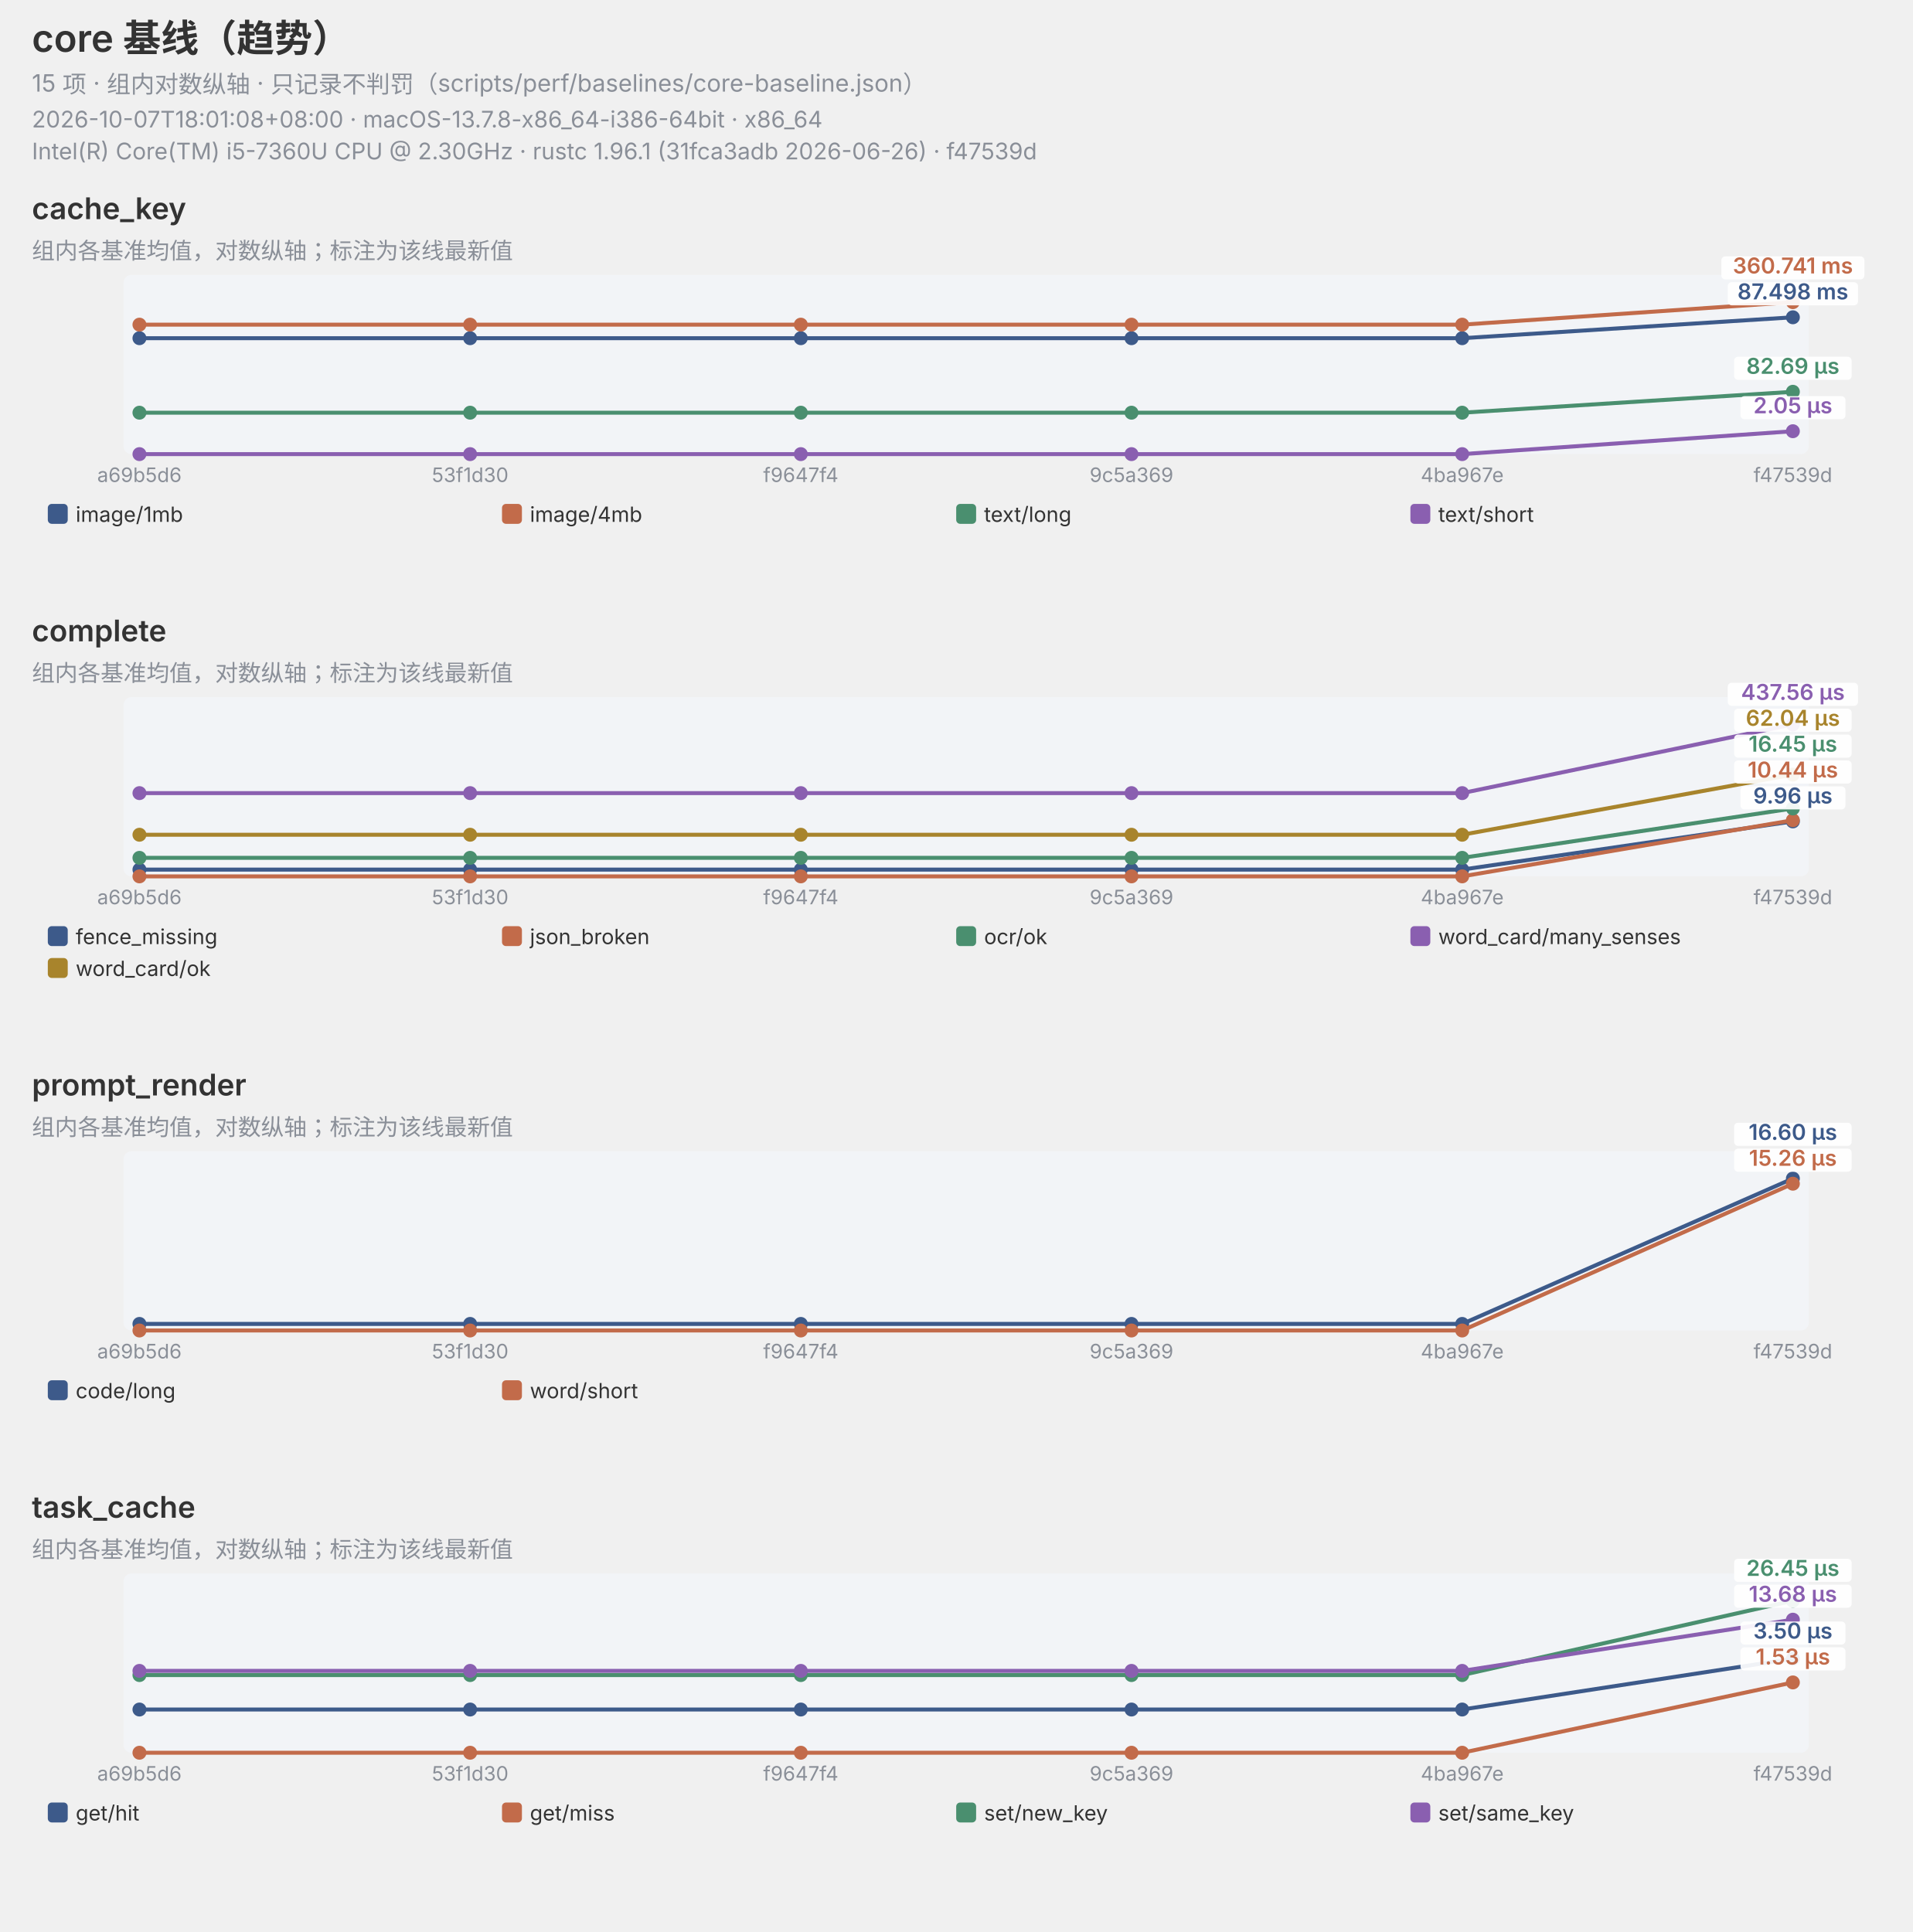
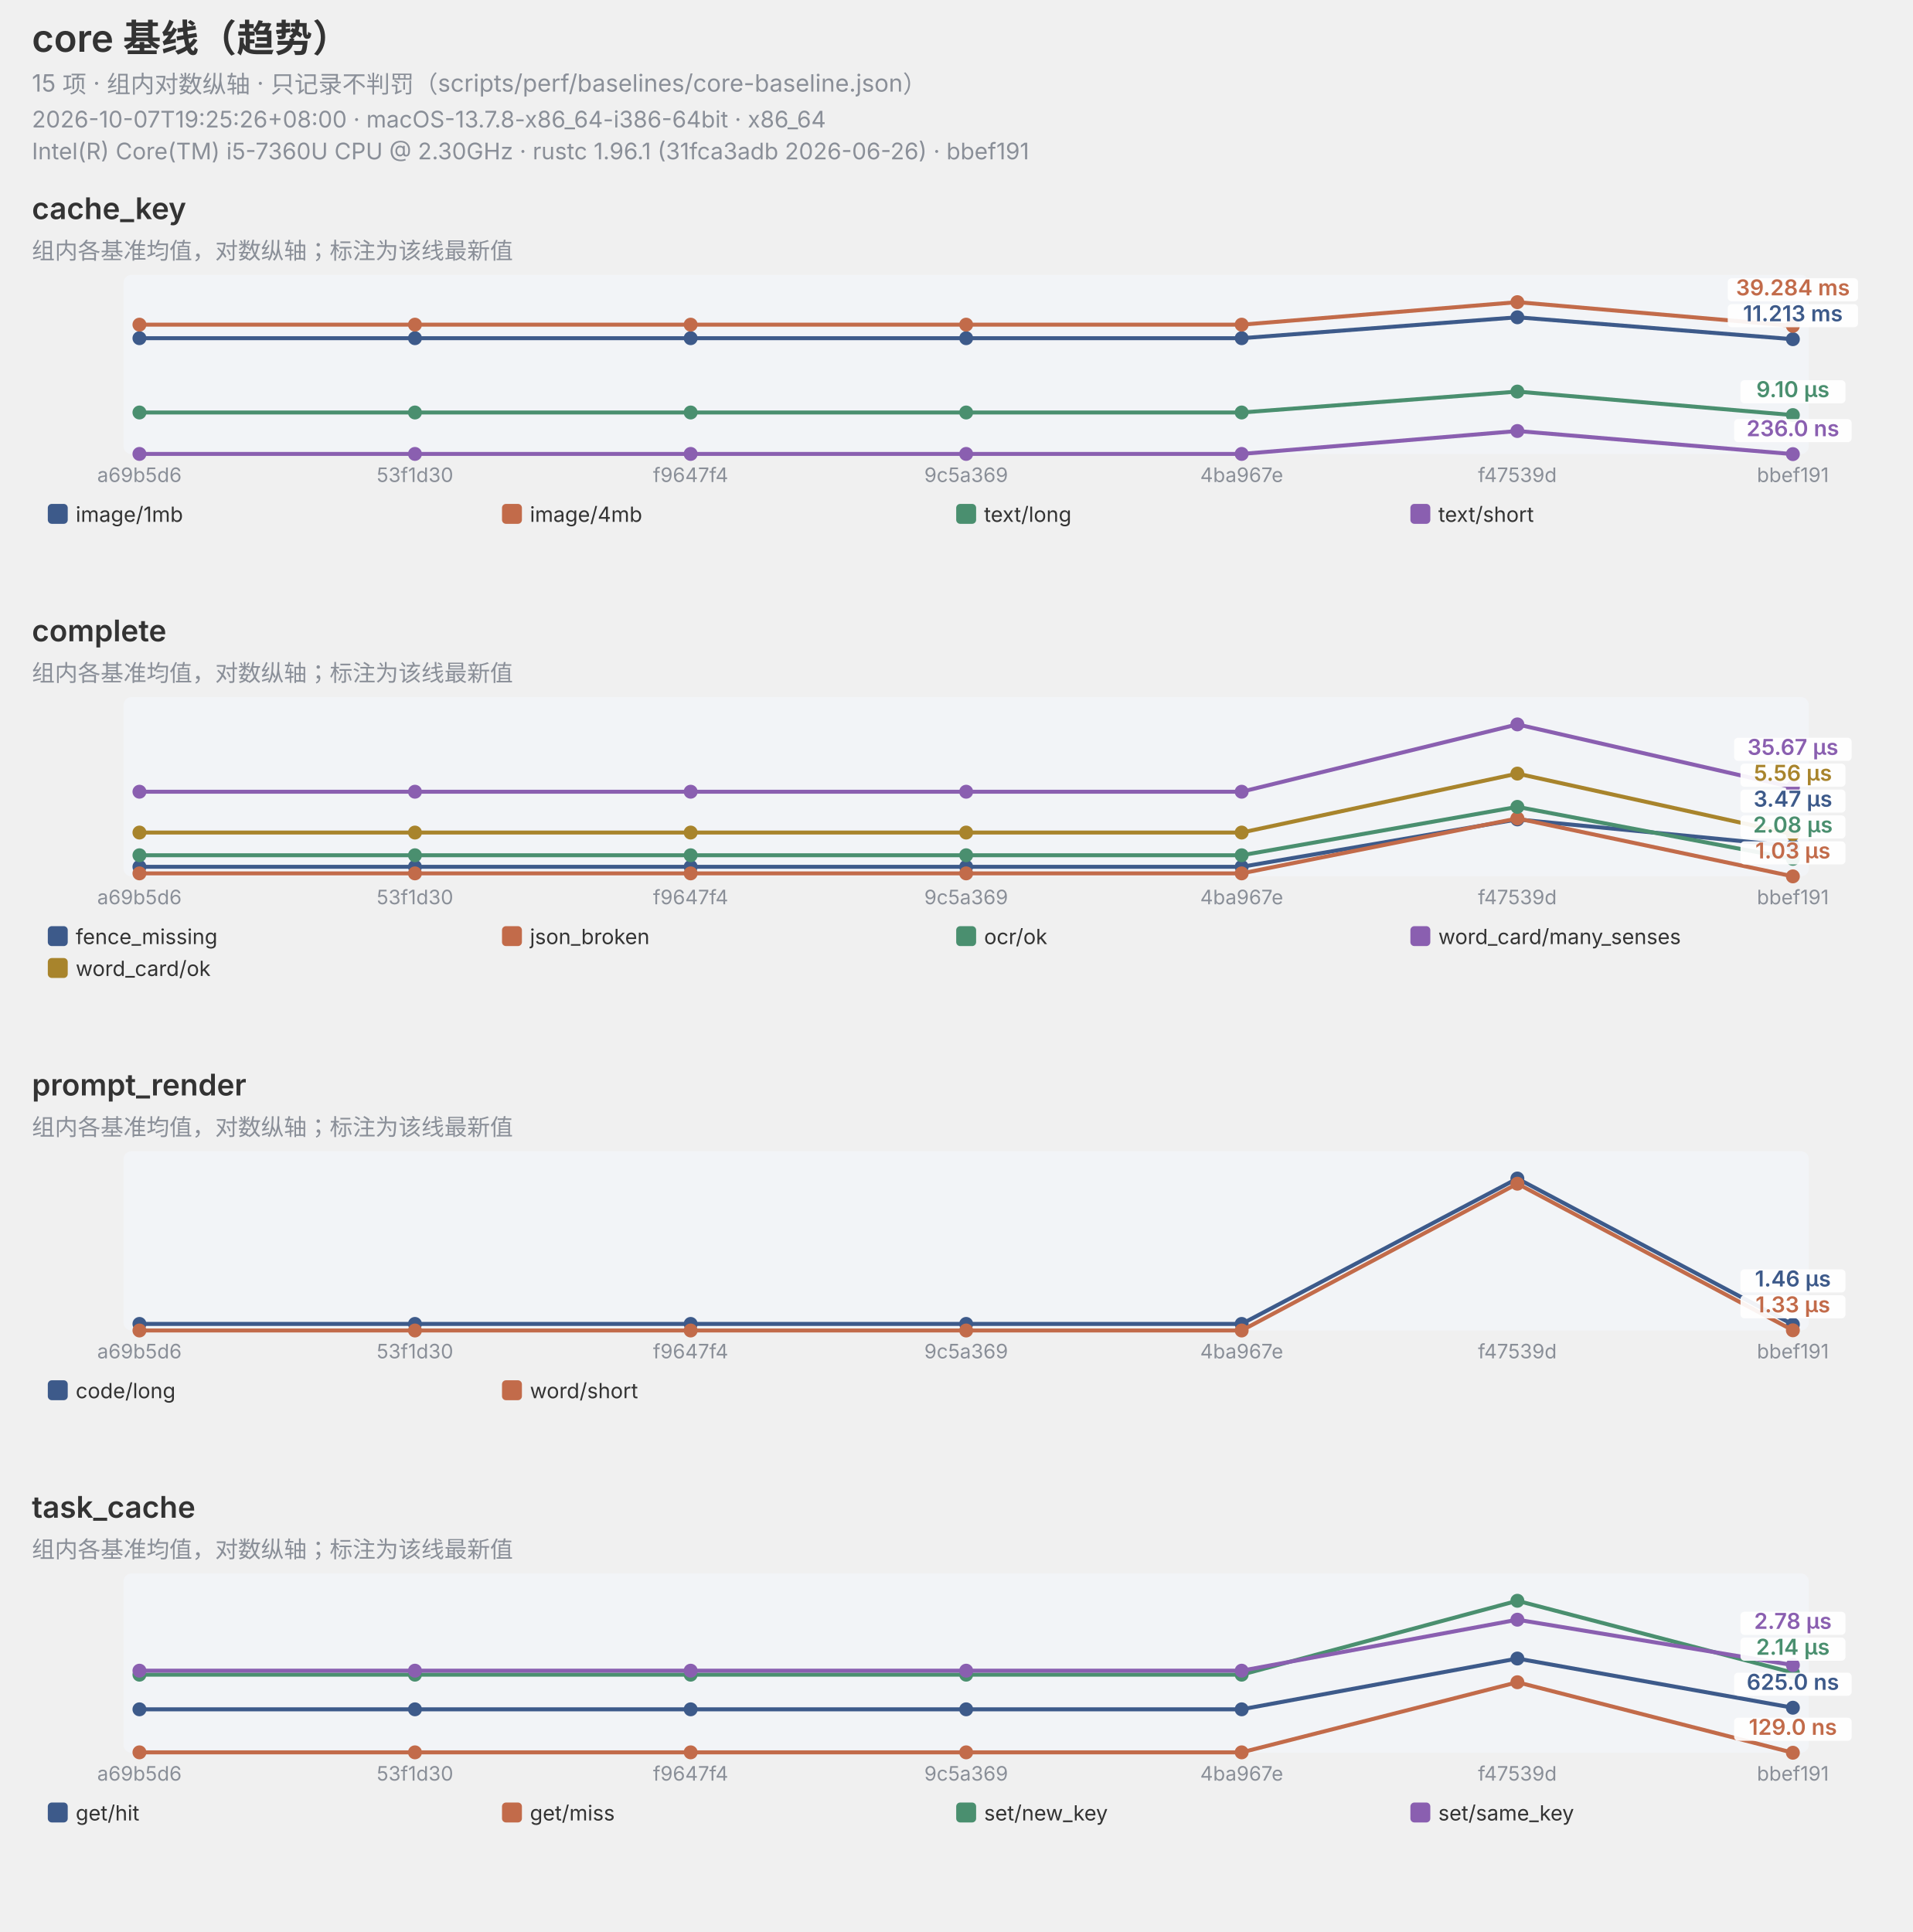
<svg xmlns="http://www.w3.org/2000/svg" width="960" height="970" viewBox="0 0 960 970" font-family="-apple-system, PingFang SC, Hiragino Sans GB, Microsoft YaHei, sans-serif">
  <text x="16.0" y="46.0" font-size="12" fill="#8a8f98" font-weight="400" text-anchor="start">15 项 · 组内对数纵轴 · 只记录不判罚（scripts/perf/baselines/core-baseline.json）</text>
-   <text x="16.0" y="64.0" font-size="11.5" fill="#8a8f98" font-weight="400" text-anchor="start">2026-10-07T18:01:08+08:00 · macOS-13.7.8-x86_64-i386-64bit · x86_64</text>
-   <text x="16.0" y="80.0" font-size="11.5" fill="#8a8f98" font-weight="400" text-anchor="start">Intel(R) Core(TM) i5-7360U CPU @ 2.30GHz · rustc 1.96.1 (31fca3adb 2026-06-26) · f47539d</text>
+   <text x="16.0" y="64.0" font-size="11.5" fill="#8a8f98" font-weight="400" text-anchor="start">2026-10-07T19:25:26+08:00 · macOS-13.7.8-x86_64-i386-64bit · x86_64</text>
+   <text x="16.0" y="80.0" font-size="11.5" fill="#8a8f98" font-weight="400" text-anchor="start">Intel(R) Core(TM) i5-7360U CPU @ 2.30GHz · rustc 1.96.1 (31fca3adb 2026-06-26) · bbef191</text>
  <text x="16.0" y="110.0" font-size="15" fill="#333333" font-weight="600" text-anchor="start">cache_key</text>
  <text x="16.0" y="130.0" font-size="11.5" fill="#8a8f98" font-weight="400" text-anchor="start">组内各基准均值，对数纵轴；标注为该线最新值</text>
  <rect x="62.0" y="138.0" width="846.0" height="90" fill="#f2f4f7" rx="4" />
-   <polyline points="70.0,169.8 236.0,169.8 402.0,169.8 568.0,169.8 734.0,169.8 900.0,159.3" fill="none" stroke="#3d5a8a" stroke-width="2" />
+   <polyline points="70.0,169.8 208.3,169.8 346.7,169.8 485.0,169.8 623.3,169.8 761.7,159.3 900.0,170.3" fill="none" stroke="#3d5a8a" stroke-width="2" />
  <circle cx="70.0" cy="169.8" r="3.5" fill="#3d5a8a" />
-   <circle cx="236.0" cy="169.8" r="3.5" fill="#3d5a8a" />
-   <circle cx="402.0" cy="169.8" r="3.5" fill="#3d5a8a" />
-   <circle cx="568.0" cy="169.8" r="3.5" fill="#3d5a8a" />
-   <circle cx="734.0" cy="169.8" r="3.5" fill="#3d5a8a" />
-   <circle cx="900.0" cy="159.3" r="3.5" fill="#3d5a8a" />
-   <polyline points="70.0,163.0 236.0,163.0 402.0,163.0 568.0,163.0 734.0,163.0 900.0,151.7" fill="none" stroke="#c26b4a" stroke-width="2" />
+   <circle cx="208.3" cy="169.8" r="3.5" fill="#3d5a8a" />
+   <circle cx="346.7" cy="169.8" r="3.5" fill="#3d5a8a" />
+   <circle cx="485.0" cy="169.8" r="3.5" fill="#3d5a8a" />
+   <circle cx="623.3" cy="169.8" r="3.5" fill="#3d5a8a" />
+   <circle cx="761.7" cy="159.3" r="3.5" fill="#3d5a8a" />
+   <circle cx="900.0" cy="170.3" r="3.5" fill="#3d5a8a" />
+   <polyline points="70.0,163.0 208.3,163.0 346.7,163.0 485.0,163.0 623.3,163.0 761.7,151.7 900.0,163.6" fill="none" stroke="#c26b4a" stroke-width="2" />
  <circle cx="70.0" cy="163.0" r="3.5" fill="#c26b4a" />
-   <circle cx="236.0" cy="163.0" r="3.5" fill="#c26b4a" />
-   <circle cx="402.0" cy="163.0" r="3.5" fill="#c26b4a" />
-   <circle cx="568.0" cy="163.0" r="3.5" fill="#c26b4a" />
-   <circle cx="734.0" cy="163.0" r="3.5" fill="#c26b4a" />
-   <circle cx="900.0" cy="151.7" r="3.5" fill="#c26b4a" />
-   <polyline points="70.0,207.2 236.0,207.2 402.0,207.2 568.0,207.2 734.0,207.2 900.0,196.7" fill="none" stroke="#4a8f6f" stroke-width="2" />
-   <circle cx="70.0" cy="207.2" r="3.5" fill="#4a8f6f" />
-   <circle cx="236.0" cy="207.2" r="3.5" fill="#4a8f6f" />
-   <circle cx="402.0" cy="207.2" r="3.5" fill="#4a8f6f" />
-   <circle cx="568.0" cy="207.2" r="3.5" fill="#4a8f6f" />
-   <circle cx="734.0" cy="207.2" r="3.5" fill="#4a8f6f" />
-   <circle cx="900.0" cy="196.7" r="3.5" fill="#4a8f6f" />
-   <polyline points="70.0,228.0 236.0,228.0 402.0,228.0 568.0,228.0 734.0,228.0 900.0,216.5" fill="none" stroke="#8a5fb0" stroke-width="2" />
-   <circle cx="70.0" cy="228.0" r="3.5" fill="#8a5fb0" />
-   <circle cx="236.0" cy="228.0" r="3.5" fill="#8a5fb0" />
-   <circle cx="402.0" cy="228.0" r="3.5" fill="#8a5fb0" />
-   <circle cx="568.0" cy="228.0" r="3.5" fill="#8a5fb0" />
-   <circle cx="734.0" cy="228.0" r="3.5" fill="#8a5fb0" />
-   <circle cx="900.0" cy="216.5" r="3.5" fill="#8a5fb0" />
-   <rect x="873.7" y="198.9" width="52.7" height="11.6" fill="#ffffff" fill-opacity="0.92" rx="2" />
-   <text x="900.0" y="207.5" font-size="11" fill="#8a5fb0" font-weight="600" text-anchor="middle">2.05 µs</text>
-   <rect x="870.5" y="179.1" width="59.0" height="11.6" fill="#ffffff" fill-opacity="0.92" rx="2" />
-   <text x="900.0" y="187.7" font-size="11" fill="#4a8f6f" font-weight="600" text-anchor="middle">82.69 µs</text>
-   <rect x="867.3" y="141.7" width="65.4" height="11.6" fill="#ffffff" fill-opacity="0.92" rx="2" />
-   <text x="900.0" y="150.3" font-size="11" fill="#3d5a8a" font-weight="600" text-anchor="middle">87.498 ms</text>
-   <rect x="864.1" y="128.7" width="71.8" height="11.6" fill="#ffffff" fill-opacity="0.92" rx="2" />
-   <text x="900.0" y="137.3" font-size="11" fill="#c26b4a" font-weight="600" text-anchor="middle">360.741 ms</text>
+   <circle cx="208.3" cy="163.0" r="3.5" fill="#c26b4a" />
+   <circle cx="346.7" cy="163.0" r="3.5" fill="#c26b4a" />
+   <circle cx="485.0" cy="163.0" r="3.5" fill="#c26b4a" />
+   <circle cx="623.3" cy="163.0" r="3.5" fill="#c26b4a" />
+   <circle cx="761.7" cy="151.7" r="3.5" fill="#c26b4a" />
+   <circle cx="900.0" cy="163.6" r="3.5" fill="#c26b4a" />
+   <polyline points="70.0,207.1 208.3,207.1 346.7,207.1 485.0,207.1 623.3,207.1 761.7,196.6 900.0,208.4" fill="none" stroke="#4a8f6f" stroke-width="2" />
+   <circle cx="70.0" cy="207.1" r="3.5" fill="#4a8f6f" />
+   <circle cx="208.3" cy="207.1" r="3.5" fill="#4a8f6f" />
+   <circle cx="346.7" cy="207.1" r="3.5" fill="#4a8f6f" />
+   <circle cx="485.0" cy="207.1" r="3.5" fill="#4a8f6f" />
+   <circle cx="623.3" cy="207.1" r="3.5" fill="#4a8f6f" />
+   <circle cx="761.7" cy="196.6" r="3.5" fill="#4a8f6f" />
+   <circle cx="900.0" cy="208.4" r="3.5" fill="#4a8f6f" />
+   <polyline points="70.0,227.9 208.3,227.9 346.7,227.9 485.0,227.9 623.3,227.9 761.7,216.4 900.0,228.0" fill="none" stroke="#8a5fb0" stroke-width="2" />
+   <circle cx="70.0" cy="227.9" r="3.5" fill="#8a5fb0" />
+   <circle cx="208.3" cy="227.9" r="3.5" fill="#8a5fb0" />
+   <circle cx="346.7" cy="227.9" r="3.5" fill="#8a5fb0" />
+   <circle cx="485.0" cy="227.9" r="3.5" fill="#8a5fb0" />
+   <circle cx="623.3" cy="227.9" r="3.5" fill="#8a5fb0" />
+   <circle cx="761.7" cy="216.4" r="3.5" fill="#8a5fb0" />
+   <circle cx="900.0" cy="228.0" r="3.5" fill="#8a5fb0" />
+   <rect x="870.5" y="210.4" width="59.0" height="11.6" fill="#ffffff" fill-opacity="0.92" rx="2" />
+   <text x="900.0" y="219.0" font-size="11" fill="#8a5fb0" font-weight="600" text-anchor="middle">236.0 ns</text>
+   <rect x="873.7" y="190.9" width="52.7" height="11.6" fill="#ffffff" fill-opacity="0.92" rx="2" />
+   <text x="900.0" y="199.4" font-size="11" fill="#4a8f6f" font-weight="600" text-anchor="middle">9.10 µs</text>
+   <rect x="867.3" y="152.7" width="65.4" height="11.6" fill="#ffffff" fill-opacity="0.92" rx="2" />
+   <text x="900.0" y="161.3" font-size="11" fill="#3d5a8a" font-weight="600" text-anchor="middle">11.213 ms</text>
+   <rect x="867.3" y="139.7" width="65.4" height="11.6" fill="#ffffff" fill-opacity="0.92" rx="2" />
+   <text x="900.0" y="148.3" font-size="11" fill="#c26b4a" font-weight="600" text-anchor="middle">39.284 ms</text>
  <text x="70.0" y="242.0" font-size="10" fill="#8a8f98" font-weight="400" text-anchor="middle">a69b5d6</text>
-   <text x="236.0" y="242.0" font-size="10" fill="#8a8f98" font-weight="400" text-anchor="middle">53f1d30</text>
-   <text x="402.0" y="242.0" font-size="10" fill="#8a8f98" font-weight="400" text-anchor="middle">f9647f4</text>
-   <text x="568.0" y="242.0" font-size="10" fill="#8a8f98" font-weight="400" text-anchor="middle">9c5a369</text>
-   <text x="734.0" y="242.0" font-size="10" fill="#8a8f98" font-weight="400" text-anchor="middle">4ba967e</text>
-   <text x="900.0" y="242.0" font-size="10" fill="#8a8f98" font-weight="400" text-anchor="middle">f47539d</text>
+   <text x="208.3" y="242.0" font-size="10" fill="#8a8f98" font-weight="400" text-anchor="middle">53f1d30</text>
+   <text x="346.7" y="242.0" font-size="10" fill="#8a8f98" font-weight="400" text-anchor="middle">f9647f4</text>
+   <text x="485.0" y="242.0" font-size="10" fill="#8a8f98" font-weight="400" text-anchor="middle">9c5a369</text>
+   <text x="623.3" y="242.0" font-size="10" fill="#8a8f98" font-weight="400" text-anchor="middle">4ba967e</text>
+   <text x="761.7" y="242.0" font-size="10" fill="#8a8f98" font-weight="400" text-anchor="middle">f47539d</text>
+   <text x="900.0" y="242.0" font-size="10" fill="#8a8f98" font-weight="400" text-anchor="middle">bbef191</text>
  <rect x="24.0" y="253.0" width="10.0" height="10" fill="#3d5a8a" rx="2" />
  <text x="38.0" y="262.0" font-size="10.5" fill="#333333" font-weight="400" text-anchor="start">image/1mb</text>
  <rect x="252.0" y="253.0" width="10.0" height="10" fill="#c26b4a" rx="2" />
  <text x="266.0" y="262.0" font-size="10.5" fill="#333333" font-weight="400" text-anchor="start">image/4mb</text>
  <rect x="480.0" y="253.0" width="10.0" height="10" fill="#4a8f6f" rx="2" />
  <text x="494.0" y="262.0" font-size="10.5" fill="#333333" font-weight="400" text-anchor="start">text/long</text>
  <rect x="708.0" y="253.0" width="10.0" height="10" fill="#8a5fb0" rx="2" />
  <text x="722.0" y="262.0" font-size="10.5" fill="#333333" font-weight="400" text-anchor="start">text/short</text>
  <text x="16.0" y="322.0" font-size="15" fill="#333333" font-weight="600" text-anchor="start">complete</text>
  <text x="16.0" y="342.0" font-size="11.5" fill="#8a8f98" font-weight="400" text-anchor="start">组内各基准均值，对数纵轴；标注为该线最新值</text>
  <rect x="62.0" y="350.0" width="846.0" height="90" fill="#f2f4f7" rx="4" />
-   <polyline points="70.0,436.6 236.0,436.6 402.0,436.6 568.0,436.6 734.0,436.6 900.0,412.4" fill="none" stroke="#3d5a8a" stroke-width="2" />
-   <circle cx="70.0" cy="436.6" r="3.5" fill="#3d5a8a" />
-   <circle cx="236.0" cy="436.6" r="3.5" fill="#3d5a8a" />
-   <circle cx="402.0" cy="436.6" r="3.5" fill="#3d5a8a" />
-   <circle cx="568.0" cy="436.6" r="3.5" fill="#3d5a8a" />
-   <circle cx="734.0" cy="436.6" r="3.5" fill="#3d5a8a" />
-   <circle cx="900.0" cy="412.4" r="3.5" fill="#3d5a8a" />
-   <polyline points="70.0,440.0 236.0,440.0 402.0,440.0 568.0,440.0 734.0,440.0 900.0,411.8" fill="none" stroke="#c26b4a" stroke-width="2" />
-   <circle cx="70.0" cy="440.0" r="3.5" fill="#c26b4a" />
-   <circle cx="236.0" cy="440.0" r="3.5" fill="#c26b4a" />
-   <circle cx="402.0" cy="440.0" r="3.5" fill="#c26b4a" />
-   <circle cx="568.0" cy="440.0" r="3.5" fill="#c26b4a" />
-   <circle cx="734.0" cy="440.0" r="3.5" fill="#c26b4a" />
-   <circle cx="900.0" cy="411.8" r="3.5" fill="#c26b4a" />
-   <polyline points="70.0,430.7 236.0,430.7 402.0,430.7 568.0,430.7 734.0,430.7 900.0,405.9" fill="none" stroke="#4a8f6f" stroke-width="2" />
-   <circle cx="70.0" cy="430.7" r="3.5" fill="#4a8f6f" />
-   <circle cx="236.0" cy="430.7" r="3.5" fill="#4a8f6f" />
-   <circle cx="402.0" cy="430.7" r="3.5" fill="#4a8f6f" />
-   <circle cx="568.0" cy="430.7" r="3.5" fill="#4a8f6f" />
-   <circle cx="734.0" cy="430.7" r="3.5" fill="#4a8f6f" />
-   <circle cx="900.0" cy="405.9" r="3.5" fill="#4a8f6f" />
-   <polyline points="70.0,398.2 236.0,398.2 402.0,398.2 568.0,398.2 734.0,398.2 900.0,363.7" fill="none" stroke="#8a5fb0" stroke-width="2" />
-   <circle cx="70.0" cy="398.2" r="3.5" fill="#8a5fb0" />
-   <circle cx="236.0" cy="398.2" r="3.5" fill="#8a5fb0" />
-   <circle cx="402.0" cy="398.2" r="3.5" fill="#8a5fb0" />
-   <circle cx="568.0" cy="398.2" r="3.5" fill="#8a5fb0" />
-   <circle cx="734.0" cy="398.2" r="3.5" fill="#8a5fb0" />
-   <circle cx="900.0" cy="363.7" r="3.5" fill="#8a5fb0" />
-   <polyline points="70.0,419.1 236.0,419.1 402.0,419.1 568.0,419.1 734.0,419.1 900.0,388.9" fill="none" stroke="#a8842c" stroke-width="2" />
-   <circle cx="70.0" cy="419.1" r="3.5" fill="#a8842c" />
-   <circle cx="236.0" cy="419.1" r="3.5" fill="#a8842c" />
-   <circle cx="402.0" cy="419.1" r="3.5" fill="#a8842c" />
-   <circle cx="568.0" cy="419.1" r="3.5" fill="#a8842c" />
-   <circle cx="734.0" cy="419.1" r="3.5" fill="#a8842c" />
-   <circle cx="900.0" cy="388.9" r="3.5" fill="#a8842c" />
-   <rect x="873.7" y="394.8" width="52.7" height="11.6" fill="#ffffff" fill-opacity="0.92" rx="2" />
-   <text x="900.0" y="403.4" font-size="11" fill="#3d5a8a" font-weight="600" text-anchor="middle">9.96 µs</text>
-   <rect x="870.5" y="381.8" width="59.0" height="11.6" fill="#ffffff" fill-opacity="0.92" rx="2" />
-   <text x="900.0" y="390.4" font-size="11" fill="#c26b4a" font-weight="600" text-anchor="middle">10.44 µs</text>
-   <rect x="870.5" y="368.8" width="59.0" height="11.6" fill="#ffffff" fill-opacity="0.92" rx="2" />
-   <text x="900.0" y="377.4" font-size="11" fill="#4a8f6f" font-weight="600" text-anchor="middle">16.45 µs</text>
-   <rect x="870.5" y="355.8" width="59.0" height="11.6" fill="#ffffff" fill-opacity="0.92" rx="2" />
-   <text x="900.0" y="364.4" font-size="11" fill="#a8842c" font-weight="600" text-anchor="middle">62.04 µs</text>
-   <rect x="867.3" y="342.8" width="65.4" height="11.6" fill="#ffffff" fill-opacity="0.92" rx="2" />
-   <text x="900.0" y="351.4" font-size="11" fill="#8a5fb0" font-weight="600" text-anchor="middle">437.56 µs</text>
+   <polyline points="70.0,435.2 208.3,435.2 346.7,435.2 485.0,435.2 623.3,435.2 761.7,411.4 900.0,424.8" fill="none" stroke="#3d5a8a" stroke-width="2" />
+   <circle cx="70.0" cy="435.2" r="3.5" fill="#3d5a8a" />
+   <circle cx="208.3" cy="435.2" r="3.5" fill="#3d5a8a" />
+   <circle cx="346.7" cy="435.2" r="3.5" fill="#3d5a8a" />
+   <circle cx="485.0" cy="435.2" r="3.5" fill="#3d5a8a" />
+   <circle cx="623.3" cy="435.2" r="3.5" fill="#3d5a8a" />
+   <circle cx="761.7" cy="411.4" r="3.5" fill="#3d5a8a" />
+   <circle cx="900.0" cy="424.8" r="3.5" fill="#3d5a8a" />
+   <polyline points="70.0,438.5 208.3,438.5 346.7,438.5 485.0,438.5 623.3,438.5 761.7,410.9 900.0,440.0" fill="none" stroke="#c26b4a" stroke-width="2" />
+   <circle cx="70.0" cy="438.5" r="3.5" fill="#c26b4a" />
+   <circle cx="208.3" cy="438.5" r="3.5" fill="#c26b4a" />
+   <circle cx="346.7" cy="438.5" r="3.5" fill="#c26b4a" />
+   <circle cx="485.0" cy="438.5" r="3.5" fill="#c26b4a" />
+   <circle cx="623.3" cy="438.5" r="3.5" fill="#c26b4a" />
+   <circle cx="761.7" cy="410.9" r="3.5" fill="#c26b4a" />
+   <circle cx="900.0" cy="440.0" r="3.5" fill="#c26b4a" />
+   <polyline points="70.0,429.4 208.3,429.4 346.7,429.4 485.0,429.4 623.3,429.4 761.7,405.1 900.0,431.2" fill="none" stroke="#4a8f6f" stroke-width="2" />
+   <circle cx="70.0" cy="429.4" r="3.5" fill="#4a8f6f" />
+   <circle cx="208.3" cy="429.4" r="3.5" fill="#4a8f6f" />
+   <circle cx="346.7" cy="429.4" r="3.5" fill="#4a8f6f" />
+   <circle cx="485.0" cy="429.4" r="3.5" fill="#4a8f6f" />
+   <circle cx="623.3" cy="429.4" r="3.5" fill="#4a8f6f" />
+   <circle cx="761.7" cy="405.1" r="3.5" fill="#4a8f6f" />
+   <circle cx="900.0" cy="431.2" r="3.5" fill="#4a8f6f" />
+   <polyline points="70.0,397.5 208.3,397.5 346.7,397.5 485.0,397.5 623.3,397.5 761.7,363.7 900.0,395.3" fill="none" stroke="#8a5fb0" stroke-width="2" />
+   <circle cx="70.0" cy="397.5" r="3.5" fill="#8a5fb0" />
+   <circle cx="208.3" cy="397.5" r="3.5" fill="#8a5fb0" />
+   <circle cx="346.7" cy="397.5" r="3.5" fill="#8a5fb0" />
+   <circle cx="485.0" cy="397.5" r="3.5" fill="#8a5fb0" />
+   <circle cx="623.3" cy="397.5" r="3.5" fill="#8a5fb0" />
+   <circle cx="761.7" cy="363.7" r="3.5" fill="#8a5fb0" />
+   <circle cx="900.0" cy="395.3" r="3.5" fill="#8a5fb0" />
+   <polyline points="70.0,418.0 208.3,418.0 346.7,418.0 485.0,418.0 623.3,418.0 761.7,388.4 900.0,418.8" fill="none" stroke="#a8842c" stroke-width="2" />
+   <circle cx="70.0" cy="418.0" r="3.5" fill="#a8842c" />
+   <circle cx="208.3" cy="418.0" r="3.5" fill="#a8842c" />
+   <circle cx="346.7" cy="418.0" r="3.5" fill="#a8842c" />
+   <circle cx="485.0" cy="418.0" r="3.5" fill="#a8842c" />
+   <circle cx="623.3" cy="418.0" r="3.5" fill="#a8842c" />
+   <circle cx="761.7" cy="388.4" r="3.5" fill="#a8842c" />
+   <circle cx="900.0" cy="418.8" r="3.5" fill="#a8842c" />
+   <rect x="873.7" y="422.4" width="52.7" height="11.6" fill="#ffffff" fill-opacity="0.92" rx="2" />
+   <text x="900.0" y="431.0" font-size="11" fill="#c26b4a" font-weight="600" text-anchor="middle">1.03 µs</text>
+   <rect x="873.7" y="409.4" width="52.7" height="11.6" fill="#ffffff" fill-opacity="0.92" rx="2" />
+   <text x="900.0" y="418.0" font-size="11" fill="#4a8f6f" font-weight="600" text-anchor="middle">2.08 µs</text>
+   <rect x="873.7" y="396.4" width="52.7" height="11.6" fill="#ffffff" fill-opacity="0.92" rx="2" />
+   <text x="900.0" y="405.0" font-size="11" fill="#3d5a8a" font-weight="600" text-anchor="middle">3.47 µs</text>
+   <rect x="873.7" y="383.4" width="52.7" height="11.6" fill="#ffffff" fill-opacity="0.92" rx="2" />
+   <text x="900.0" y="392.0" font-size="11" fill="#a8842c" font-weight="600" text-anchor="middle">5.56 µs</text>
+   <rect x="870.5" y="370.4" width="59.0" height="11.6" fill="#ffffff" fill-opacity="0.92" rx="2" />
+   <text x="900.0" y="379.0" font-size="11" fill="#8a5fb0" font-weight="600" text-anchor="middle">35.67 µs</text>
  <text x="70.0" y="454.0" font-size="10" fill="#8a8f98" font-weight="400" text-anchor="middle">a69b5d6</text>
-   <text x="236.0" y="454.0" font-size="10" fill="#8a8f98" font-weight="400" text-anchor="middle">53f1d30</text>
-   <text x="402.0" y="454.0" font-size="10" fill="#8a8f98" font-weight="400" text-anchor="middle">f9647f4</text>
-   <text x="568.0" y="454.0" font-size="10" fill="#8a8f98" font-weight="400" text-anchor="middle">9c5a369</text>
-   <text x="734.0" y="454.0" font-size="10" fill="#8a8f98" font-weight="400" text-anchor="middle">4ba967e</text>
-   <text x="900.0" y="454.0" font-size="10" fill="#8a8f98" font-weight="400" text-anchor="middle">f47539d</text>
+   <text x="208.3" y="454.0" font-size="10" fill="#8a8f98" font-weight="400" text-anchor="middle">53f1d30</text>
+   <text x="346.7" y="454.0" font-size="10" fill="#8a8f98" font-weight="400" text-anchor="middle">f9647f4</text>
+   <text x="485.0" y="454.0" font-size="10" fill="#8a8f98" font-weight="400" text-anchor="middle">9c5a369</text>
+   <text x="623.3" y="454.0" font-size="10" fill="#8a8f98" font-weight="400" text-anchor="middle">4ba967e</text>
+   <text x="761.7" y="454.0" font-size="10" fill="#8a8f98" font-weight="400" text-anchor="middle">f47539d</text>
+   <text x="900.0" y="454.0" font-size="10" fill="#8a8f98" font-weight="400" text-anchor="middle">bbef191</text>
  <rect x="24.0" y="465.0" width="10.0" height="10" fill="#3d5a8a" rx="2" />
  <text x="38.0" y="474.0" font-size="10.5" fill="#333333" font-weight="400" text-anchor="start">fence_missing</text>
  <rect x="252.0" y="465.0" width="10.0" height="10" fill="#c26b4a" rx="2" />
  <text x="266.0" y="474.0" font-size="10.5" fill="#333333" font-weight="400" text-anchor="start">json_broken</text>
  <rect x="480.0" y="465.0" width="10.0" height="10" fill="#4a8f6f" rx="2" />
  <text x="494.0" y="474.0" font-size="10.5" fill="#333333" font-weight="400" text-anchor="start">ocr/ok</text>
  <rect x="708.0" y="465.0" width="10.0" height="10" fill="#8a5fb0" rx="2" />
  <text x="722.0" y="474.0" font-size="10.5" fill="#333333" font-weight="400" text-anchor="start">word_card/many_senses</text>
  <rect x="24.0" y="481.0" width="10.0" height="10" fill="#a8842c" rx="2" />
  <text x="38.0" y="490.0" font-size="10.5" fill="#333333" font-weight="400" text-anchor="start">word_card/ok</text>
  <text x="16.0" y="550.0" font-size="15" fill="#333333" font-weight="600" text-anchor="start">prompt_render</text>
  <text x="16.0" y="570.0" font-size="11.5" fill="#8a8f98" font-weight="400" text-anchor="start">组内各基准均值，对数纵轴；标注为该线最新值</text>
  <rect x="62.0" y="578.0" width="846.0" height="90" fill="#f2f4f7" rx="4" />
-   <polyline points="70.0,664.7 236.0,664.7 402.0,664.7 568.0,664.7 734.0,664.7 900.0,591.7" fill="none" stroke="#3d5a8a" stroke-width="2" />
+   <polyline points="70.0,664.7 208.3,664.7 346.7,664.7 485.0,664.7 623.3,664.7 761.7,591.7 900.0,665.0" fill="none" stroke="#3d5a8a" stroke-width="2" />
  <circle cx="70.0" cy="664.7" r="3.5" fill="#3d5a8a" />
-   <circle cx="236.0" cy="664.7" r="3.5" fill="#3d5a8a" />
-   <circle cx="402.0" cy="664.7" r="3.5" fill="#3d5a8a" />
-   <circle cx="568.0" cy="664.7" r="3.5" fill="#3d5a8a" />
-   <circle cx="734.0" cy="664.7" r="3.5" fill="#3d5a8a" />
-   <circle cx="900.0" cy="591.7" r="3.5" fill="#3d5a8a" />
-   <polyline points="70.0,668.0 236.0,668.0 402.0,668.0 568.0,668.0 734.0,668.0 900.0,594.3" fill="none" stroke="#c26b4a" stroke-width="2" />
+   <circle cx="208.3" cy="664.7" r="3.5" fill="#3d5a8a" />
+   <circle cx="346.7" cy="664.7" r="3.5" fill="#3d5a8a" />
+   <circle cx="485.0" cy="664.7" r="3.5" fill="#3d5a8a" />
+   <circle cx="623.3" cy="664.7" r="3.5" fill="#3d5a8a" />
+   <circle cx="761.7" cy="591.7" r="3.5" fill="#3d5a8a" />
+   <circle cx="900.0" cy="665.0" r="3.5" fill="#3d5a8a" />
+   <polyline points="70.0,668.0 208.3,668.0 346.7,668.0 485.0,668.0 623.3,668.0 761.7,594.3 900.0,667.9" fill="none" stroke="#c26b4a" stroke-width="2" />
  <circle cx="70.0" cy="668.0" r="3.5" fill="#c26b4a" />
-   <circle cx="236.0" cy="668.0" r="3.5" fill="#c26b4a" />
-   <circle cx="402.0" cy="668.0" r="3.5" fill="#c26b4a" />
-   <circle cx="568.0" cy="668.0" r="3.5" fill="#c26b4a" />
-   <circle cx="734.0" cy="668.0" r="3.5" fill="#c26b4a" />
-   <circle cx="900.0" cy="594.3" r="3.5" fill="#c26b4a" />
-   <rect x="870.5" y="576.7" width="59.0" height="11.6" fill="#ffffff" fill-opacity="0.92" rx="2" />
-   <text x="900.0" y="585.3" font-size="11" fill="#c26b4a" font-weight="600" text-anchor="middle">15.26 µs</text>
-   <rect x="870.5" y="563.7" width="59.0" height="11.6" fill="#ffffff" fill-opacity="0.92" rx="2" />
-   <text x="900.0" y="572.3" font-size="11" fill="#3d5a8a" font-weight="600" text-anchor="middle">16.60 µs</text>
+   <circle cx="208.3" cy="668.0" r="3.5" fill="#c26b4a" />
+   <circle cx="346.7" cy="668.0" r="3.5" fill="#c26b4a" />
+   <circle cx="485.0" cy="668.0" r="3.5" fill="#c26b4a" />
+   <circle cx="623.3" cy="668.0" r="3.5" fill="#c26b4a" />
+   <circle cx="761.7" cy="594.3" r="3.5" fill="#c26b4a" />
+   <circle cx="900.0" cy="667.9" r="3.5" fill="#c26b4a" />
+   <rect x="873.7" y="650.3" width="52.7" height="11.6" fill="#ffffff" fill-opacity="0.92" rx="2" />
+   <text x="900.0" y="658.9" font-size="11" fill="#c26b4a" font-weight="600" text-anchor="middle">1.33 µs</text>
+   <rect x="873.7" y="637.3" width="52.7" height="11.6" fill="#ffffff" fill-opacity="0.92" rx="2" />
+   <text x="900.0" y="645.9" font-size="11" fill="#3d5a8a" font-weight="600" text-anchor="middle">1.46 µs</text>
  <text x="70.0" y="682.0" font-size="10" fill="#8a8f98" font-weight="400" text-anchor="middle">a69b5d6</text>
-   <text x="236.0" y="682.0" font-size="10" fill="#8a8f98" font-weight="400" text-anchor="middle">53f1d30</text>
-   <text x="402.0" y="682.0" font-size="10" fill="#8a8f98" font-weight="400" text-anchor="middle">f9647f4</text>
-   <text x="568.0" y="682.0" font-size="10" fill="#8a8f98" font-weight="400" text-anchor="middle">9c5a369</text>
-   <text x="734.0" y="682.0" font-size="10" fill="#8a8f98" font-weight="400" text-anchor="middle">4ba967e</text>
-   <text x="900.0" y="682.0" font-size="10" fill="#8a8f98" font-weight="400" text-anchor="middle">f47539d</text>
+   <text x="208.3" y="682.0" font-size="10" fill="#8a8f98" font-weight="400" text-anchor="middle">53f1d30</text>
+   <text x="346.7" y="682.0" font-size="10" fill="#8a8f98" font-weight="400" text-anchor="middle">f9647f4</text>
+   <text x="485.0" y="682.0" font-size="10" fill="#8a8f98" font-weight="400" text-anchor="middle">9c5a369</text>
+   <text x="623.3" y="682.0" font-size="10" fill="#8a8f98" font-weight="400" text-anchor="middle">4ba967e</text>
+   <text x="761.7" y="682.0" font-size="10" fill="#8a8f98" font-weight="400" text-anchor="middle">f47539d</text>
+   <text x="900.0" y="682.0" font-size="10" fill="#8a8f98" font-weight="400" text-anchor="middle">bbef191</text>
  <rect x="24.0" y="693.0" width="10.0" height="10" fill="#3d5a8a" rx="2" />
  <text x="38.0" y="702.0" font-size="10.5" fill="#333333" font-weight="400" text-anchor="start">code/long</text>
  <rect x="252.0" y="693.0" width="10.0" height="10" fill="#c26b4a" rx="2" />
  <text x="266.0" y="702.0" font-size="10.5" fill="#333333" font-weight="400" text-anchor="start">word/short</text>
  <text x="16.0" y="762.0" font-size="15" fill="#333333" font-weight="600" text-anchor="start">task_cache</text>
  <text x="16.0" y="782.0" font-size="11.5" fill="#8a8f98" font-weight="400" text-anchor="start">组内各基准均值，对数纵轴；标注为该线最新值</text>
  <rect x="62.0" y="790.0" width="846.0" height="90" fill="#f2f4f7" rx="4" />
-   <polyline points="70.0,858.3 236.0,858.3 402.0,858.3 568.0,858.3 734.0,858.3 900.0,832.8" fill="none" stroke="#3d5a8a" stroke-width="2" />
-   <circle cx="70.0" cy="858.3" r="3.5" fill="#3d5a8a" />
-   <circle cx="236.0" cy="858.3" r="3.5" fill="#3d5a8a" />
-   <circle cx="402.0" cy="858.3" r="3.5" fill="#3d5a8a" />
-   <circle cx="568.0" cy="858.3" r="3.5" fill="#3d5a8a" />
-   <circle cx="734.0" cy="858.3" r="3.5" fill="#3d5a8a" />
-   <circle cx="900.0" cy="832.8" r="3.5" fill="#3d5a8a" />
-   <polyline points="70.0,880.0 236.0,880.0 402.0,880.0 568.0,880.0 734.0,880.0 900.0,844.7" fill="none" stroke="#c26b4a" stroke-width="2" />
-   <circle cx="70.0" cy="880.0" r="3.5" fill="#c26b4a" />
-   <circle cx="236.0" cy="880.0" r="3.5" fill="#c26b4a" />
-   <circle cx="402.0" cy="880.0" r="3.5" fill="#c26b4a" />
-   <circle cx="568.0" cy="880.0" r="3.5" fill="#c26b4a" />
-   <circle cx="734.0" cy="880.0" r="3.5" fill="#c26b4a" />
-   <circle cx="900.0" cy="844.7" r="3.5" fill="#c26b4a" />
-   <polyline points="70.0,841.0 236.0,841.0 402.0,841.0 568.0,841.0 734.0,841.0 900.0,803.7" fill="none" stroke="#4a8f6f" stroke-width="2" />
-   <circle cx="70.0" cy="841.0" r="3.5" fill="#4a8f6f" />
-   <circle cx="236.0" cy="841.0" r="3.5" fill="#4a8f6f" />
-   <circle cx="402.0" cy="841.0" r="3.5" fill="#4a8f6f" />
-   <circle cx="568.0" cy="841.0" r="3.5" fill="#4a8f6f" />
-   <circle cx="734.0" cy="841.0" r="3.5" fill="#4a8f6f" />
-   <circle cx="900.0" cy="803.7" r="3.5" fill="#4a8f6f" />
-   <polyline points="70.0,838.9 236.0,838.9 402.0,838.9 568.0,838.9 734.0,838.9 900.0,813.2" fill="none" stroke="#8a5fb0" stroke-width="2" />
-   <circle cx="70.0" cy="838.9" r="3.5" fill="#8a5fb0" />
-   <circle cx="236.0" cy="838.9" r="3.5" fill="#8a5fb0" />
-   <circle cx="402.0" cy="838.9" r="3.5" fill="#8a5fb0" />
-   <circle cx="568.0" cy="838.9" r="3.5" fill="#8a5fb0" />
-   <circle cx="734.0" cy="838.9" r="3.5" fill="#8a5fb0" />
-   <circle cx="900.0" cy="813.2" r="3.5" fill="#8a5fb0" />
-   <rect x="873.7" y="827.1" width="52.7" height="11.6" fill="#ffffff" fill-opacity="0.92" rx="2" />
-   <text x="900.0" y="835.7" font-size="11" fill="#c26b4a" font-weight="600" text-anchor="middle">1.53 µs</text>
-   <rect x="873.7" y="814.1" width="52.7" height="11.6" fill="#ffffff" fill-opacity="0.92" rx="2" />
-   <text x="900.0" y="822.7" font-size="11" fill="#3d5a8a" font-weight="600" text-anchor="middle">3.50 µs</text>
-   <rect x="870.5" y="795.6" width="59.0" height="11.6" fill="#ffffff" fill-opacity="0.92" rx="2" />
-   <text x="900.0" y="804.2" font-size="11" fill="#8a5fb0" font-weight="600" text-anchor="middle">13.68 µs</text>
-   <rect x="870.5" y="782.6" width="59.0" height="11.6" fill="#ffffff" fill-opacity="0.92" rx="2" />
-   <text x="900.0" y="791.2" font-size="11" fill="#4a8f6f" font-weight="600" text-anchor="middle">26.45 µs</text>
+   <polyline points="70.0,858.2 208.3,858.2 346.7,858.2 485.0,858.2 623.3,858.2 761.7,832.7 900.0,857.4" fill="none" stroke="#3d5a8a" stroke-width="2" />
+   <circle cx="70.0" cy="858.2" r="3.5" fill="#3d5a8a" />
+   <circle cx="208.3" cy="858.2" r="3.5" fill="#3d5a8a" />
+   <circle cx="346.7" cy="858.2" r="3.5" fill="#3d5a8a" />
+   <circle cx="485.0" cy="858.2" r="3.5" fill="#3d5a8a" />
+   <circle cx="623.3" cy="858.2" r="3.5" fill="#3d5a8a" />
+   <circle cx="761.7" cy="832.7" r="3.5" fill="#3d5a8a" />
+   <circle cx="900.0" cy="857.4" r="3.5" fill="#3d5a8a" />
+   <polyline points="70.0,879.8 208.3,879.8 346.7,879.8 485.0,879.8 623.3,879.8 761.7,844.6 900.0,880.0" fill="none" stroke="#c26b4a" stroke-width="2" />
+   <circle cx="70.0" cy="879.8" r="3.5" fill="#c26b4a" />
+   <circle cx="208.3" cy="879.8" r="3.5" fill="#c26b4a" />
+   <circle cx="346.7" cy="879.8" r="3.5" fill="#c26b4a" />
+   <circle cx="485.0" cy="879.8" r="3.5" fill="#c26b4a" />
+   <circle cx="623.3" cy="879.8" r="3.5" fill="#c26b4a" />
+   <circle cx="761.7" cy="844.6" r="3.5" fill="#c26b4a" />
+   <circle cx="900.0" cy="880.0" r="3.5" fill="#c26b4a" />
+   <polyline points="70.0,840.8 208.3,840.8 346.7,840.8 485.0,840.8 623.3,840.8 761.7,803.7 900.0,839.8" fill="none" stroke="#4a8f6f" stroke-width="2" />
+   <circle cx="70.0" cy="840.8" r="3.5" fill="#4a8f6f" />
+   <circle cx="208.3" cy="840.8" r="3.5" fill="#4a8f6f" />
+   <circle cx="346.7" cy="840.8" r="3.5" fill="#4a8f6f" />
+   <circle cx="485.0" cy="840.8" r="3.5" fill="#4a8f6f" />
+   <circle cx="623.3" cy="840.8" r="3.5" fill="#4a8f6f" />
+   <circle cx="761.7" cy="803.7" r="3.5" fill="#4a8f6f" />
+   <circle cx="900.0" cy="839.8" r="3.5" fill="#4a8f6f" />
+   <polyline points="70.0,838.8 208.3,838.8 346.7,838.8 485.0,838.8 623.3,838.8 761.7,813.2 900.0,836.0" fill="none" stroke="#8a5fb0" stroke-width="2" />
+   <circle cx="70.0" cy="838.8" r="3.5" fill="#8a5fb0" />
+   <circle cx="208.3" cy="838.8" r="3.5" fill="#8a5fb0" />
+   <circle cx="346.7" cy="838.8" r="3.5" fill="#8a5fb0" />
+   <circle cx="485.0" cy="838.8" r="3.5" fill="#8a5fb0" />
+   <circle cx="623.3" cy="838.8" r="3.5" fill="#8a5fb0" />
+   <circle cx="761.7" cy="813.2" r="3.5" fill="#8a5fb0" />
+   <circle cx="900.0" cy="836.0" r="3.5" fill="#8a5fb0" />
+   <rect x="870.5" y="862.4" width="59.0" height="11.6" fill="#ffffff" fill-opacity="0.92" rx="2" />
+   <text x="900.0" y="871.0" font-size="11" fill="#c26b4a" font-weight="600" text-anchor="middle">129.0 ns</text>
+   <rect x="870.5" y="839.8" width="59.0" height="11.6" fill="#ffffff" fill-opacity="0.92" rx="2" />
+   <text x="900.0" y="848.4" font-size="11" fill="#3d5a8a" font-weight="600" text-anchor="middle">625.0 ns</text>
+   <rect x="873.7" y="822.2" width="52.7" height="11.6" fill="#ffffff" fill-opacity="0.92" rx="2" />
+   <text x="900.0" y="830.8" font-size="11" fill="#4a8f6f" font-weight="600" text-anchor="middle">2.14 µs</text>
+   <rect x="873.7" y="809.2" width="52.7" height="11.6" fill="#ffffff" fill-opacity="0.92" rx="2" />
+   <text x="900.0" y="817.8" font-size="11" fill="#8a5fb0" font-weight="600" text-anchor="middle">2.78 µs</text>
  <text x="70.0" y="894.0" font-size="10" fill="#8a8f98" font-weight="400" text-anchor="middle">a69b5d6</text>
-   <text x="236.0" y="894.0" font-size="10" fill="#8a8f98" font-weight="400" text-anchor="middle">53f1d30</text>
-   <text x="402.0" y="894.0" font-size="10" fill="#8a8f98" font-weight="400" text-anchor="middle">f9647f4</text>
-   <text x="568.0" y="894.0" font-size="10" fill="#8a8f98" font-weight="400" text-anchor="middle">9c5a369</text>
-   <text x="734.0" y="894.0" font-size="10" fill="#8a8f98" font-weight="400" text-anchor="middle">4ba967e</text>
-   <text x="900.0" y="894.0" font-size="10" fill="#8a8f98" font-weight="400" text-anchor="middle">f47539d</text>
+   <text x="208.3" y="894.0" font-size="10" fill="#8a8f98" font-weight="400" text-anchor="middle">53f1d30</text>
+   <text x="346.7" y="894.0" font-size="10" fill="#8a8f98" font-weight="400" text-anchor="middle">f9647f4</text>
+   <text x="485.0" y="894.0" font-size="10" fill="#8a8f98" font-weight="400" text-anchor="middle">9c5a369</text>
+   <text x="623.3" y="894.0" font-size="10" fill="#8a8f98" font-weight="400" text-anchor="middle">4ba967e</text>
+   <text x="761.7" y="894.0" font-size="10" fill="#8a8f98" font-weight="400" text-anchor="middle">f47539d</text>
+   <text x="900.0" y="894.0" font-size="10" fill="#8a8f98" font-weight="400" text-anchor="middle">bbef191</text>
  <rect x="24.0" y="905.0" width="10.0" height="10" fill="#3d5a8a" rx="2" />
  <text x="38.0" y="914.0" font-size="10.5" fill="#333333" font-weight="400" text-anchor="start">get/hit</text>
  <rect x="252.0" y="905.0" width="10.0" height="10" fill="#c26b4a" rx="2" />
  <text x="266.0" y="914.0" font-size="10.5" fill="#333333" font-weight="400" text-anchor="start">get/miss</text>
  <rect x="480.0" y="905.0" width="10.0" height="10" fill="#4a8f6f" rx="2" />
  <text x="494.0" y="914.0" font-size="10.5" fill="#333333" font-weight="400" text-anchor="start">set/new_key</text>
  <rect x="708.0" y="905.0" width="10.0" height="10" fill="#8a5fb0" rx="2" />
  <text x="722.0" y="914.0" font-size="10.5" fill="#333333" font-weight="400" text-anchor="start">set/same_key</text>
  <text x="16.0" y="26.0" font-size="19" fill="#333333" font-weight="600" text-anchor="start">core 基线（趋势）</text>
</svg>
